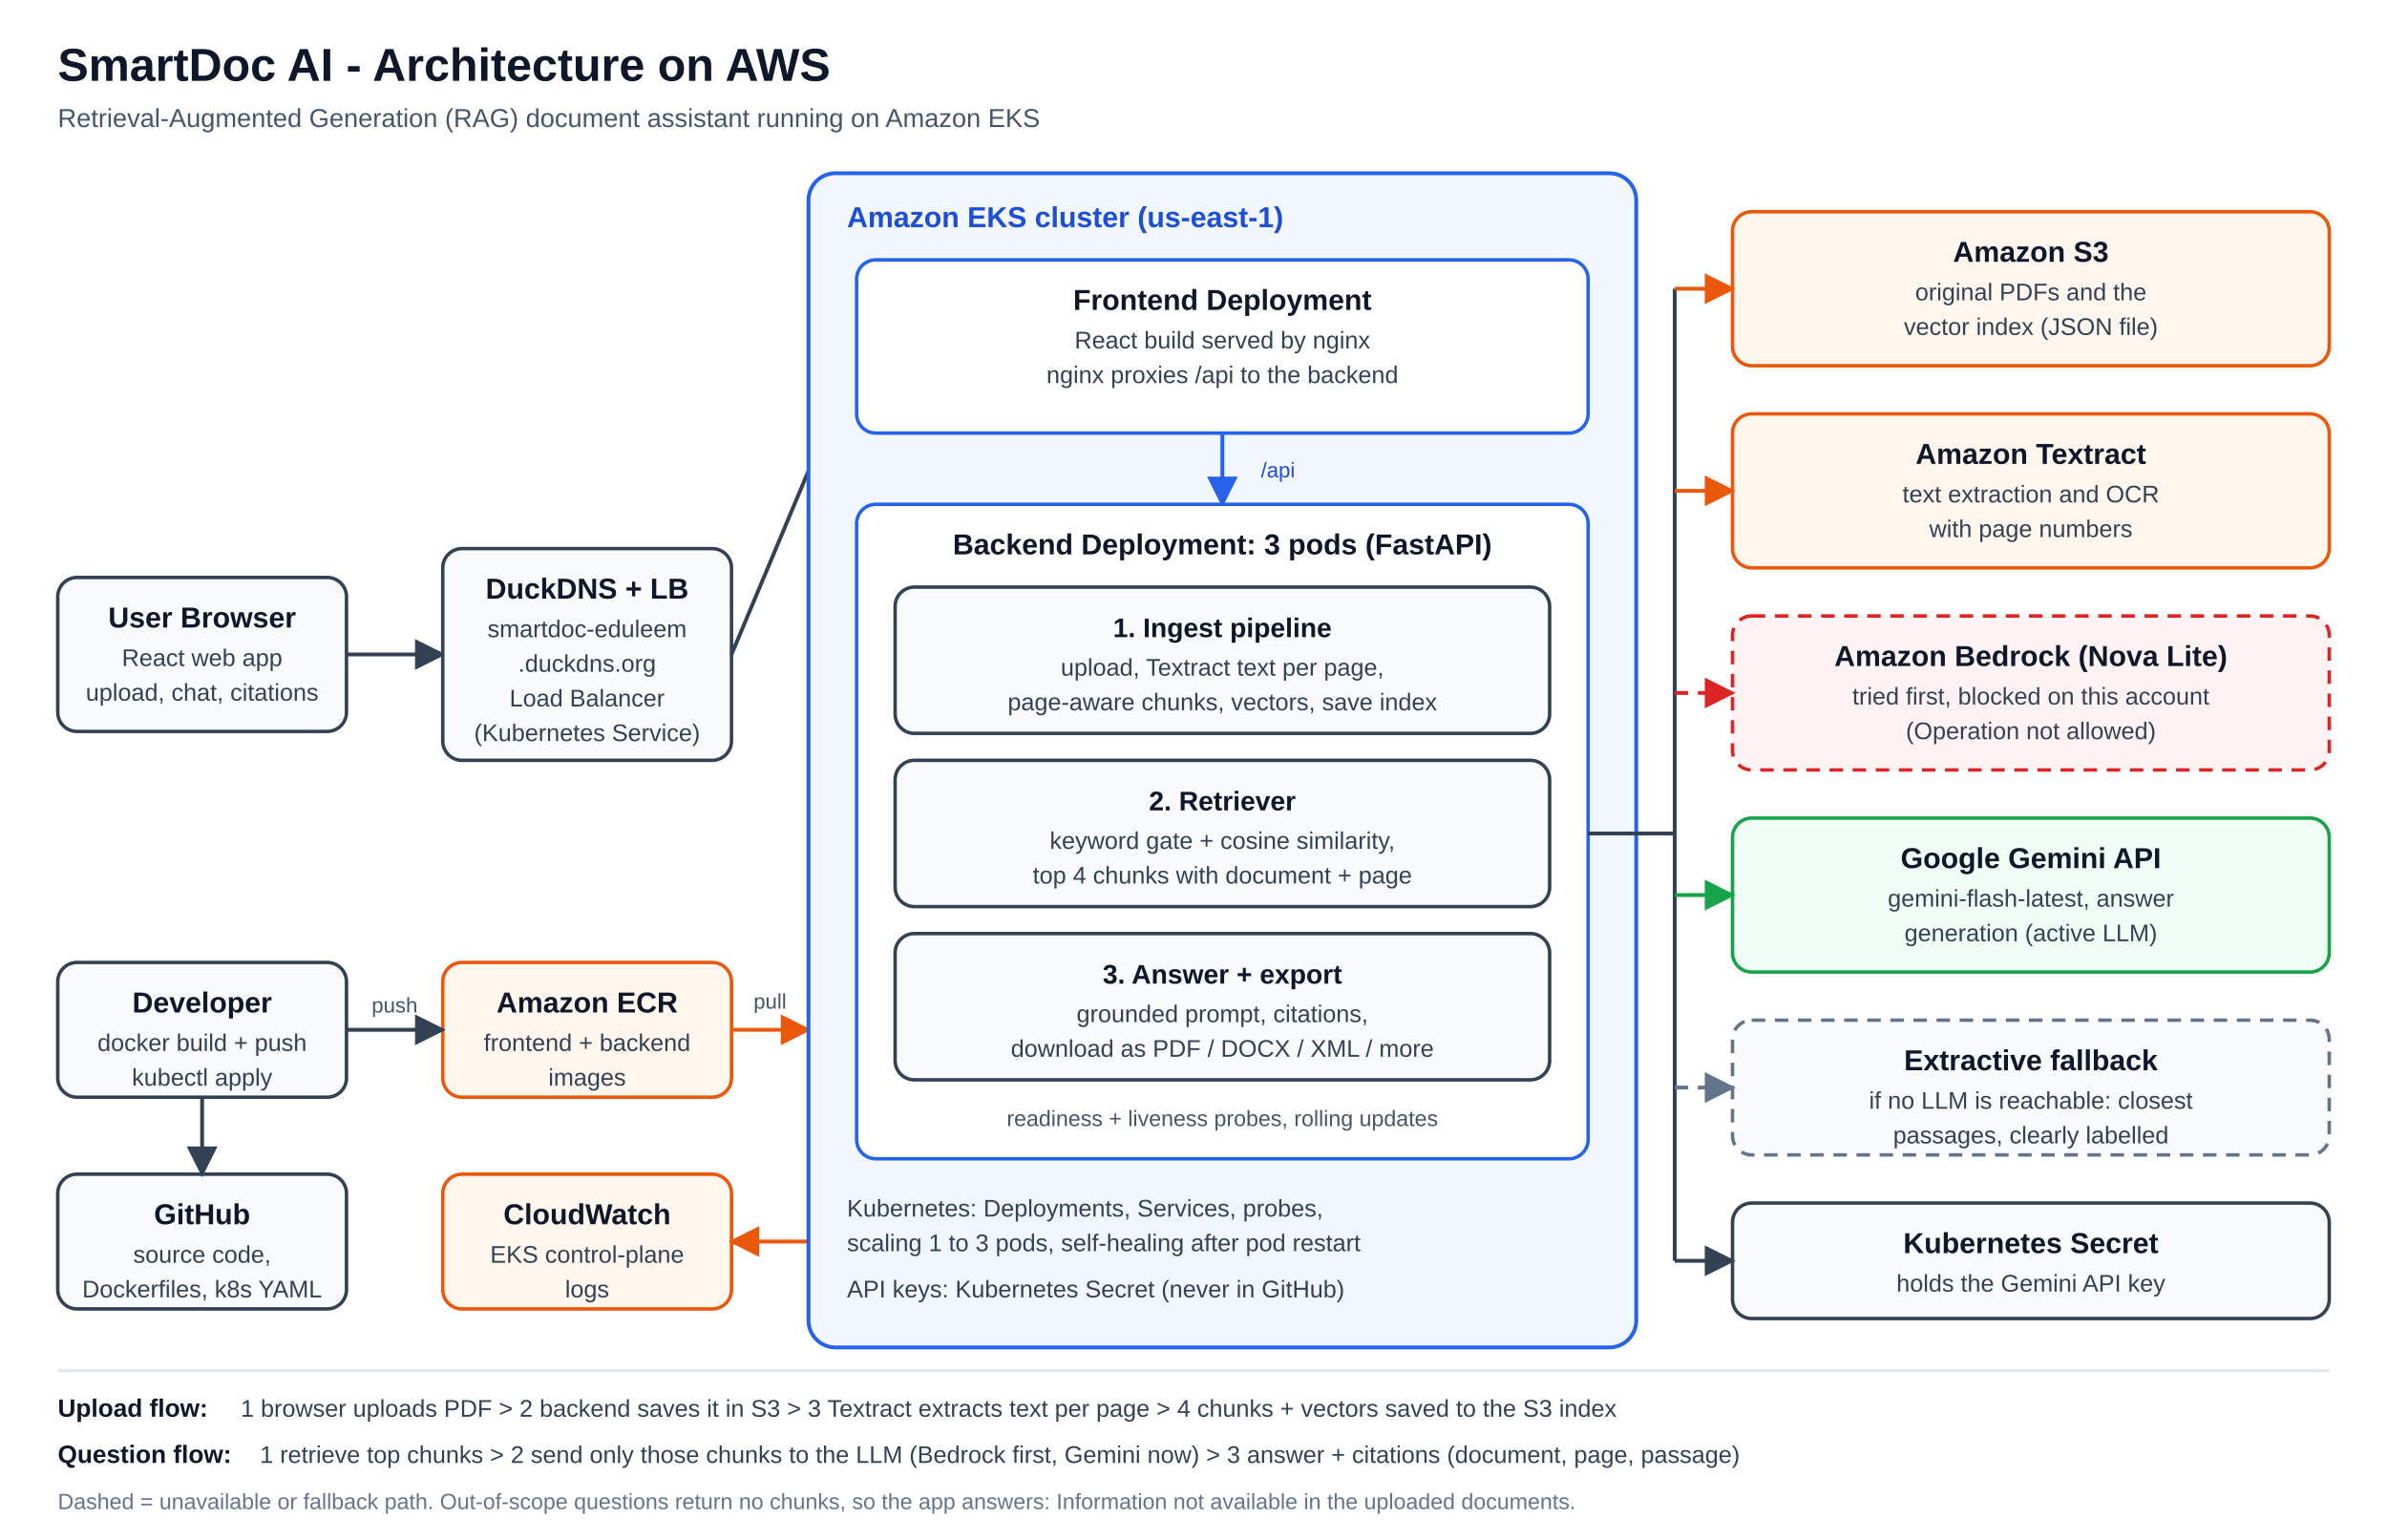
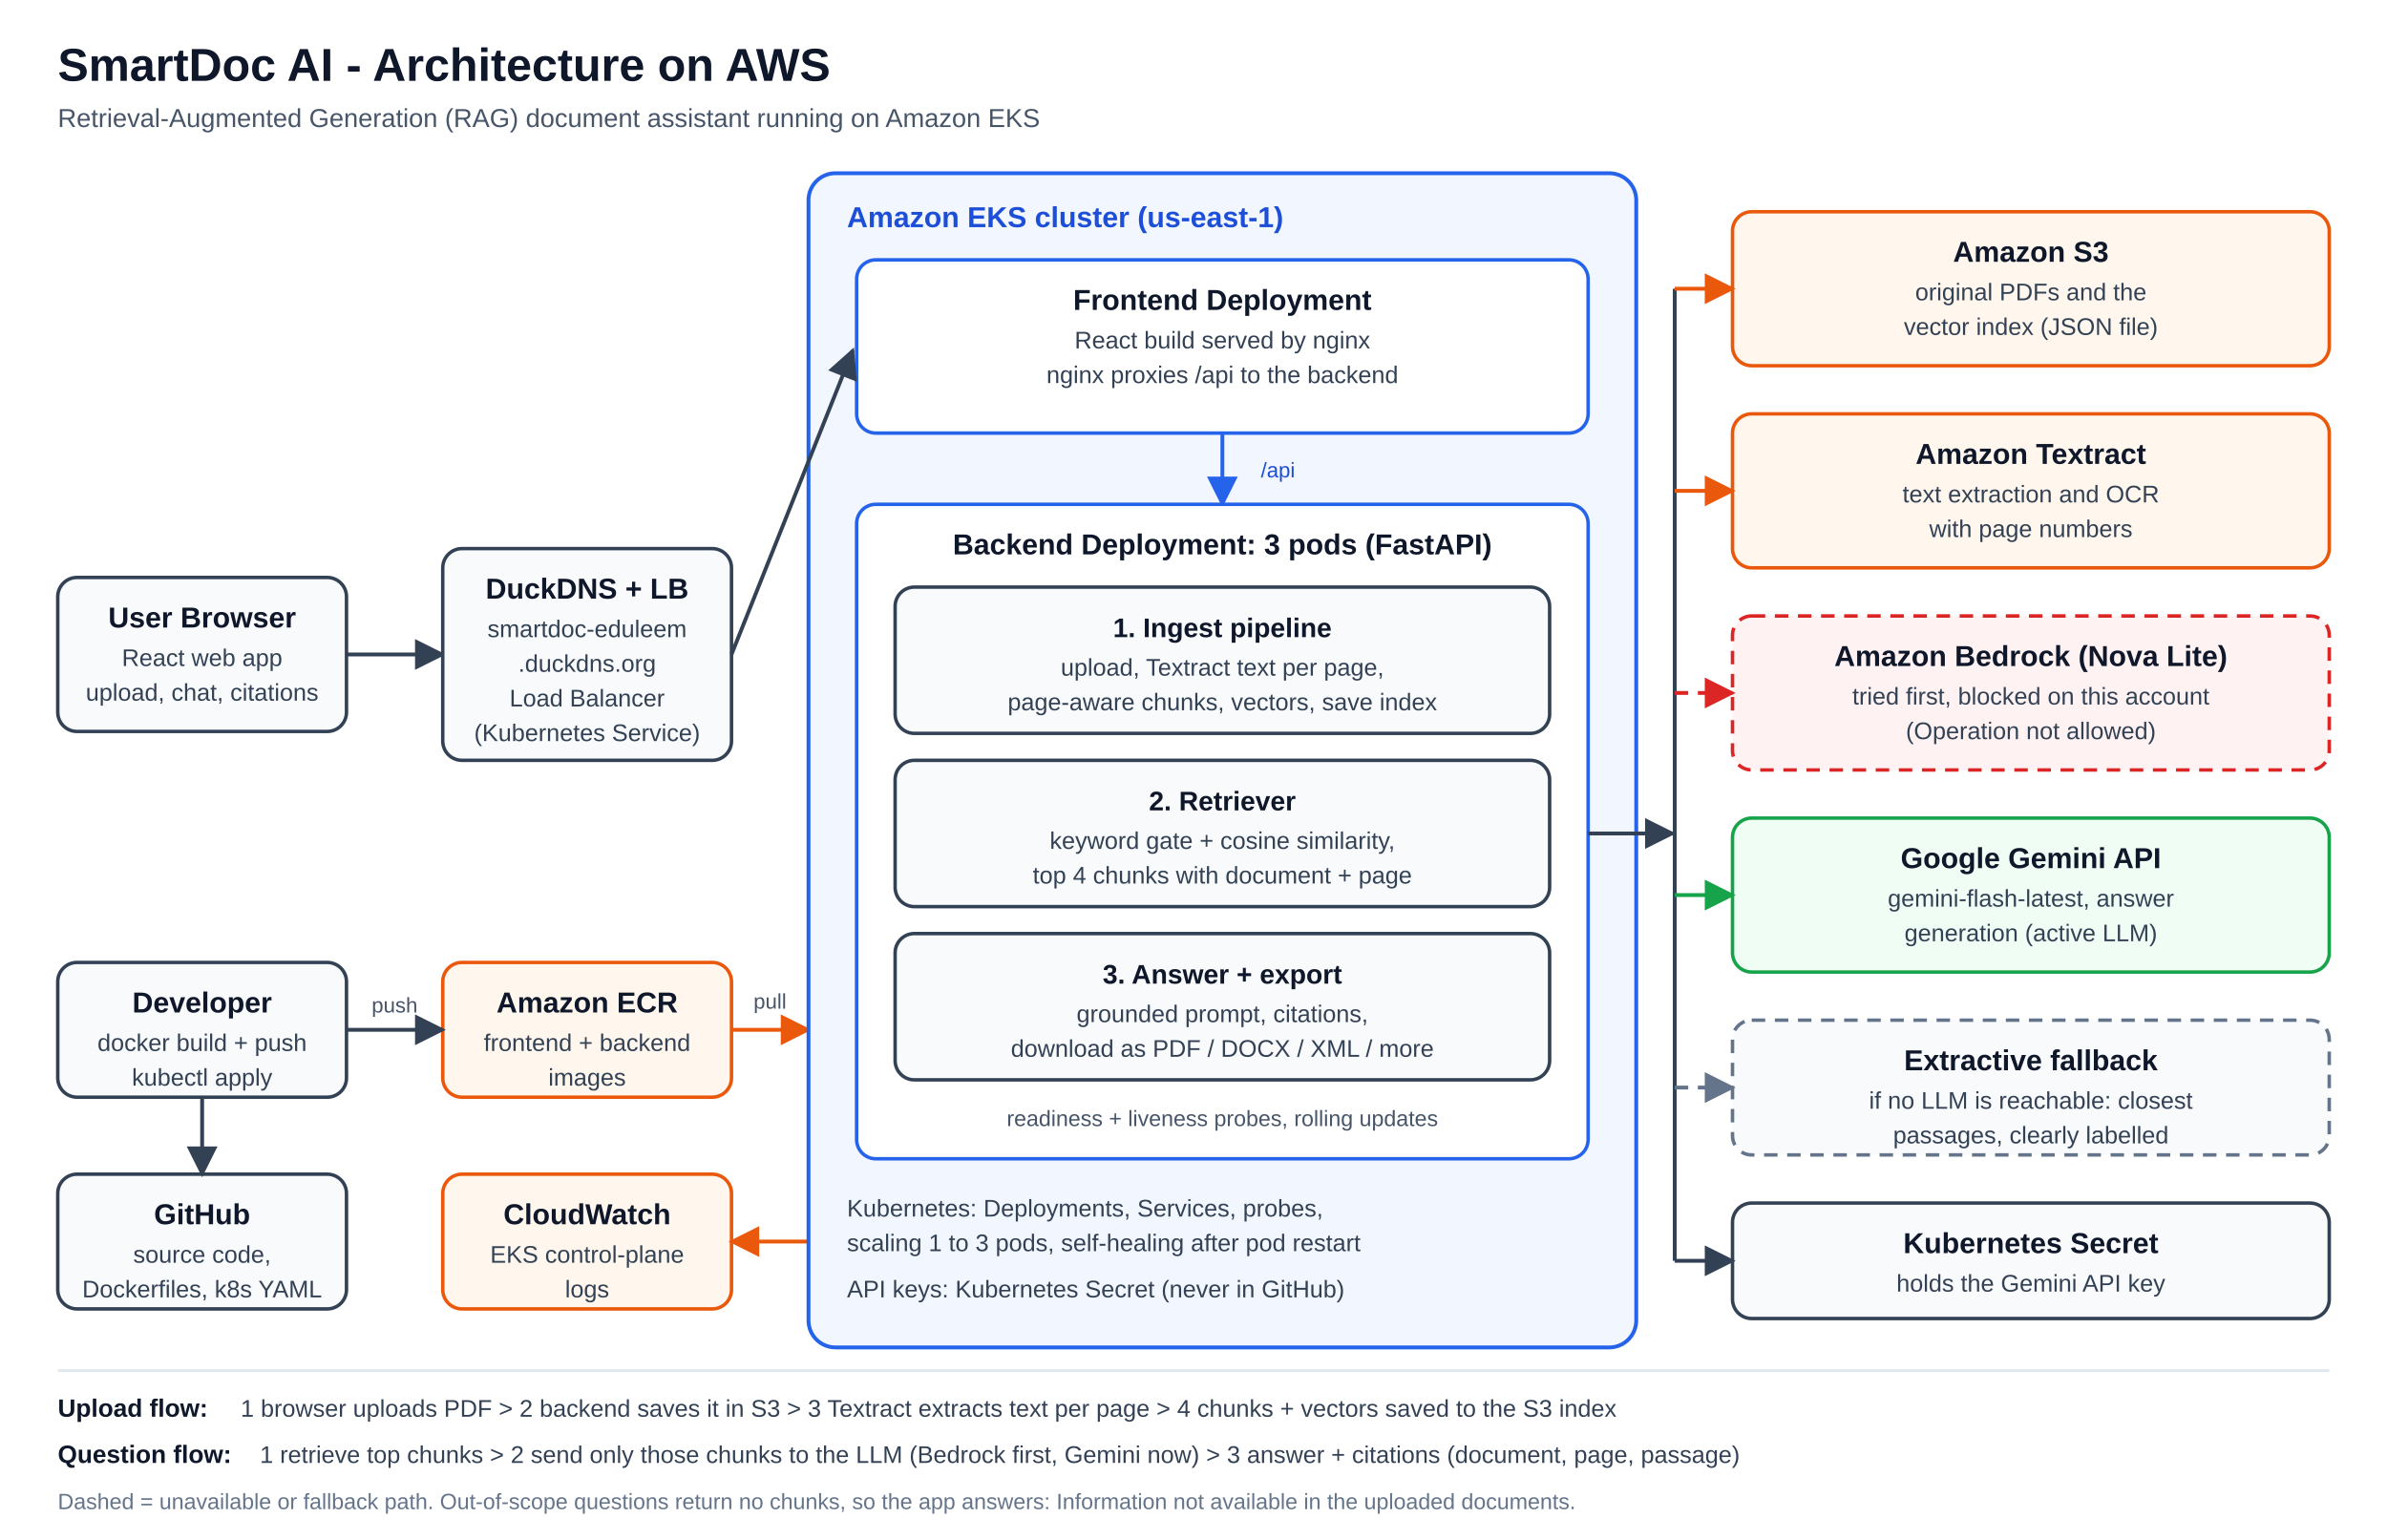
<svg xmlns="http://www.w3.org/2000/svg" width="1240" height="800" viewBox="0 0 1240 800">
  <defs>
    <marker id="a-334155" viewBox="0 0 10 10" refX="9" refY="5" markerWidth="8" markerHeight="8" orient="auto-start-reverse">
      <path d="M0,0 L10,5 L0,10 z" fill="#334155" />
    </marker>
    <marker id="a-dc2626" viewBox="0 0 10 10" refX="9" refY="5" markerWidth="8" markerHeight="8" orient="auto-start-reverse">
      <path d="M0,0 L10,5 L0,10 z" fill="#dc2626" />
    </marker>
    <marker id="a-16a34a" viewBox="0 0 10 10" refX="9" refY="5" markerWidth="8" markerHeight="8" orient="auto-start-reverse">
      <path d="M0,0 L10,5 L0,10 z" fill="#16a34a" />
    </marker>
    <marker id="a-2563eb" viewBox="0 0 10 10" refX="9" refY="5" markerWidth="8" markerHeight="8" orient="auto-start-reverse">
      <path d="M0,0 L10,5 L0,10 z" fill="#2563eb" />
    </marker>
    <marker id="a-ea580c" viewBox="0 0 10 10" refX="9" refY="5" markerWidth="8" markerHeight="8" orient="auto-start-reverse">
      <path d="M0,0 L10,5 L0,10 z" fill="#ea580c" />
    </marker>
    <marker id="a-64748b" viewBox="0 0 10 10" refX="9" refY="5" markerWidth="8" markerHeight="8" orient="auto-start-reverse">
      <path d="M0,0 L10,5 L0,10 z" fill="#64748b" />
    </marker>
  </defs>
  <rect width="1240" height="800" fill="#ffffff" />
  <text x="30" y="42" text-anchor="start" font-family="Arial, Helvetica, 'DejaVu Sans', sans-serif" font-size="24" fill="#0f172a" font-weight="700">SmartDoc AI - Architecture on AWS</text>
  <text x="30" y="66" text-anchor="start" font-family="Arial, Helvetica, 'DejaVu Sans', sans-serif" font-size="13.5" fill="#475569">Retrieval-Augmented Generation (RAG) document assistant running on Amazon EKS</text>
  <rect x="30" y="300" width="150" height="80" rx="10" fill="#f8fafc" stroke="#334155" stroke-width="1.8" />
  <text x="105.0" y="326" text-anchor="middle" font-family="Arial, Helvetica, 'DejaVu Sans', sans-serif" font-size="15" font-weight="700" fill="#0f172a">User Browser</text>
  <text x="105.0" y="346" text-anchor="middle" font-family="Arial, Helvetica, 'DejaVu Sans', sans-serif" font-size="12.5" fill="#334155">React web app</text>
  <text x="105.0" y="364" text-anchor="middle" font-family="Arial, Helvetica, 'DejaVu Sans', sans-serif" font-size="12.5" fill="#334155">upload, chat, citations</text>
  <line x1="180" y1="340" x2="230" y2="340" stroke="#334155" stroke-width="2" marker-end="url(#a-334155)" />
  <rect x="230" y="285" width="150" height="110" rx="10" fill="#f8fafc" stroke="#334155" stroke-width="1.8" />
  <text x="305.0" y="311" text-anchor="middle" font-family="Arial, Helvetica, 'DejaVu Sans', sans-serif" font-size="15" font-weight="700" fill="#0f172a">DuckDNS + LB</text>
  <text x="305.0" y="331" text-anchor="middle" font-family="Arial, Helvetica, 'DejaVu Sans', sans-serif" font-size="12.5" fill="#334155">smartdoc-eduleem</text>
  <text x="305.0" y="349" text-anchor="middle" font-family="Arial, Helvetica, 'DejaVu Sans', sans-serif" font-size="12.5" fill="#334155">.duckdns.org</text>
  <text x="305.0" y="367" text-anchor="middle" font-family="Arial, Helvetica, 'DejaVu Sans', sans-serif" font-size="12.5" fill="#334155">Load Balancer</text>
  <text x="305.0" y="385" text-anchor="middle" font-family="Arial, Helvetica, 'DejaVu Sans', sans-serif" font-size="12.5" fill="#334155">(Kubernetes Service)</text>
-   <line x1="380" y1="340" x2="445" y2="185" stroke="#334155" stroke-width="2" marker-end="url(#a-334155)" />
  <rect x="30" y="500" width="150" height="70" rx="10" fill="#f8fafc" stroke="#334155" stroke-width="1.8" />
  <text x="105.0" y="526" text-anchor="middle" font-family="Arial, Helvetica, 'DejaVu Sans', sans-serif" font-size="15" font-weight="700" fill="#0f172a">Developer</text>
  <text x="105.0" y="546" text-anchor="middle" font-family="Arial, Helvetica, 'DejaVu Sans', sans-serif" font-size="12.5" fill="#334155">docker build + push</text>
  <text x="105.0" y="564" text-anchor="middle" font-family="Arial, Helvetica, 'DejaVu Sans', sans-serif" font-size="12.5" fill="#334155">kubectl apply</text>
  <rect x="230" y="500" width="150" height="70" rx="10" fill="#fff7ed" stroke="#ea580c" stroke-width="1.8" />
  <text x="305.0" y="526" text-anchor="middle" font-family="Arial, Helvetica, 'DejaVu Sans', sans-serif" font-size="15" font-weight="700" fill="#0f172a">Amazon ECR</text>
  <text x="305.0" y="546" text-anchor="middle" font-family="Arial, Helvetica, 'DejaVu Sans', sans-serif" font-size="12.5" fill="#334155">frontend + backend</text>
  <text x="305.0" y="564" text-anchor="middle" font-family="Arial, Helvetica, 'DejaVu Sans', sans-serif" font-size="12.5" fill="#334155">images</text>
  <line x1="180" y1="535" x2="230" y2="535" stroke="#334155" stroke-width="2" marker-end="url(#a-334155)" />
  <text x="205" y="526" text-anchor="middle" font-family="Arial, Helvetica, 'DejaVu Sans', sans-serif" font-size="11" fill="#475569">push</text>
  <line x1="380" y1="535" x2="420" y2="535" stroke="#ea580c" stroke-width="2" marker-end="url(#a-ea580c)" />
  <text x="400" y="524" text-anchor="middle" font-family="Arial, Helvetica, 'DejaVu Sans', sans-serif" font-size="11" fill="#475569">pull</text>
  <rect x="30" y="610" width="150" height="70" rx="10" fill="#f8fafc" stroke="#334155" stroke-width="1.8" />
  <text x="105.0" y="636" text-anchor="middle" font-family="Arial, Helvetica, 'DejaVu Sans', sans-serif" font-size="15" font-weight="700" fill="#0f172a">GitHub</text>
  <text x="105.0" y="656" text-anchor="middle" font-family="Arial, Helvetica, 'DejaVu Sans', sans-serif" font-size="12.5" fill="#334155">source code,</text>
  <text x="105.0" y="674" text-anchor="middle" font-family="Arial, Helvetica, 'DejaVu Sans', sans-serif" font-size="12.5" fill="#334155">Dockerfiles, k8s YAML</text>
  <line x1="105" y1="570" x2="105" y2="610" stroke="#334155" stroke-width="2" marker-end="url(#a-334155)" />
  <rect x="230" y="610" width="150" height="70" rx="10" fill="#fff7ed" stroke="#ea580c" stroke-width="1.8" />
  <text x="305.0" y="636" text-anchor="middle" font-family="Arial, Helvetica, 'DejaVu Sans', sans-serif" font-size="15" font-weight="700" fill="#0f172a">CloudWatch</text>
  <text x="305.0" y="656" text-anchor="middle" font-family="Arial, Helvetica, 'DejaVu Sans', sans-serif" font-size="12.5" fill="#334155">EKS control-plane</text>
  <text x="305.0" y="674" text-anchor="middle" font-family="Arial, Helvetica, 'DejaVu Sans', sans-serif" font-size="12.5" fill="#334155">logs</text>
  <line x1="420" y1="645" x2="380" y2="645" stroke="#ea580c" stroke-width="2" marker-end="url(#a-ea580c)" />
  <rect x="420" y="90" width="430" height="610" rx="14" fill="#f1f6ff" stroke="#2563eb" stroke-width="2" />
  <text x="440" y="118" text-anchor="start" font-family="Arial, Helvetica, 'DejaVu Sans', sans-serif" font-size="15" fill="#1d4ed8" font-weight="700">Amazon EKS cluster (us-east-1)</text>
  <rect x="445" y="135" width="380" height="90" rx="10" fill="#ffffff" stroke="#2563eb" stroke-width="1.8" />
  <text x="635.0" y="161" text-anchor="middle" font-family="Arial, Helvetica, 'DejaVu Sans', sans-serif" font-size="15" font-weight="700" fill="#0f172a">Frontend Deployment</text>
  <text x="635.0" y="181" text-anchor="middle" font-family="Arial, Helvetica, 'DejaVu Sans', sans-serif" font-size="12.5" fill="#334155">React build served by nginx</text>
  <text x="635.0" y="199" text-anchor="middle" font-family="Arial, Helvetica, 'DejaVu Sans', sans-serif" font-size="12.5" fill="#334155">nginx proxies /api to the backend</text>
+   <line x1="380" y1="340" x2="443" y2="182" stroke="#334155" stroke-width="2" marker-end="url(#a-334155)" />
  <line x1="635" y1="225" x2="635" y2="262" stroke="#2563eb" stroke-width="2" marker-end="url(#a-2563eb)" />
  <text x="655" y="248" text-anchor="start" font-family="Arial, Helvetica, 'DejaVu Sans', sans-serif" font-size="11" fill="#1d4ed8">/api</text>
  <rect x="445" y="262" width="380" height="340" rx="10" fill="#ffffff" stroke="#2563eb" stroke-width="1.8" />
  <text x="635" y="288" text-anchor="middle" font-family="Arial, Helvetica, 'DejaVu Sans', sans-serif" font-size="15" fill="#0f172a" font-weight="700">Backend Deployment: 3 pods (FastAPI)</text>
  <rect x="465" y="305" width="340" height="76" rx="10" fill="#f8fafc" stroke="#334155" stroke-width="1.8" />
  <text x="635.0" y="331" text-anchor="middle" font-family="Arial, Helvetica, 'DejaVu Sans', sans-serif" font-size="14" font-weight="700" fill="#0f172a">1. Ingest pipeline</text>
  <text x="635.0" y="351" text-anchor="middle" font-family="Arial, Helvetica, 'DejaVu Sans', sans-serif" font-size="12.5" fill="#334155">upload, Textract text per page,</text>
  <text x="635.0" y="369" text-anchor="middle" font-family="Arial, Helvetica, 'DejaVu Sans', sans-serif" font-size="12.5" fill="#334155">page-aware chunks, vectors, save index</text>
  <rect x="465" y="395" width="340" height="76" rx="10" fill="#f8fafc" stroke="#334155" stroke-width="1.8" />
  <text x="635.0" y="421" text-anchor="middle" font-family="Arial, Helvetica, 'DejaVu Sans', sans-serif" font-size="14" font-weight="700" fill="#0f172a">2. Retriever</text>
  <text x="635.0" y="441" text-anchor="middle" font-family="Arial, Helvetica, 'DejaVu Sans', sans-serif" font-size="12.5" fill="#334155">keyword gate + cosine similarity,</text>
  <text x="635.0" y="459" text-anchor="middle" font-family="Arial, Helvetica, 'DejaVu Sans', sans-serif" font-size="12.5" fill="#334155">top 4 chunks with document + page</text>
  <rect x="465" y="485" width="340" height="76" rx="10" fill="#f8fafc" stroke="#334155" stroke-width="1.8" />
  <text x="635.0" y="511" text-anchor="middle" font-family="Arial, Helvetica, 'DejaVu Sans', sans-serif" font-size="14" font-weight="700" fill="#0f172a">3. Answer + export</text>
  <text x="635.0" y="531" text-anchor="middle" font-family="Arial, Helvetica, 'DejaVu Sans', sans-serif" font-size="12.5" fill="#334155">grounded prompt, citations,</text>
  <text x="635.0" y="549" text-anchor="middle" font-family="Arial, Helvetica, 'DejaVu Sans', sans-serif" font-size="12.5" fill="#334155">download as PDF / DOCX / XML / more</text>
  <text x="635" y="585" text-anchor="middle" font-family="Arial, Helvetica, 'DejaVu Sans', sans-serif" font-size="11.5" fill="#475569">readiness + liveness probes, rolling updates</text>
  <text x="440" y="632" text-anchor="start" font-family="Arial, Helvetica, 'DejaVu Sans', sans-serif" font-size="12.5" fill="#334155">Kubernetes: Deployments, Services, probes,</text>
  <text x="440" y="650" text-anchor="start" font-family="Arial, Helvetica, 'DejaVu Sans', sans-serif" font-size="12.5" fill="#334155">scaling 1 to 3 pods, self-healing after pod restart</text>
  <text x="440" y="674" text-anchor="start" font-family="Arial, Helvetica, 'DejaVu Sans', sans-serif" font-size="12.5" fill="#334155">API keys: Kubernetes Secret (never in GitHub)</text>
-   <line x1="825" y1="433" x2="870" y2="433" stroke="#334155" stroke-width="2" />
+   <line x1="825" y1="433" x2="869" y2="433" stroke="#334155" stroke-width="2" marker-end="url(#a-334155)" />
  <line x1="870" y1="150" x2="870" y2="655" stroke="#334155" stroke-width="2" />
  <rect x="900" y="110" width="310" height="80" rx="10" fill="#fff7ed" stroke="#ea580c" stroke-width="1.8" />
  <text x="1055.0" y="136" text-anchor="middle" font-family="Arial, Helvetica, 'DejaVu Sans', sans-serif" font-size="15" font-weight="700" fill="#0f172a">Amazon S3</text>
  <text x="1055.0" y="156" text-anchor="middle" font-family="Arial, Helvetica, 'DejaVu Sans', sans-serif" font-size="12.5" fill="#334155">original PDFs and the</text>
  <text x="1055.0" y="174" text-anchor="middle" font-family="Arial, Helvetica, 'DejaVu Sans', sans-serif" font-size="12.5" fill="#334155">vector index (JSON file)</text>
  <line x1="870" y1="150" x2="900" y2="150" stroke="#ea580c" stroke-width="2" marker-end="url(#a-ea580c)" />
  <rect x="900" y="215" width="310" height="80" rx="10" fill="#fff7ed" stroke="#ea580c" stroke-width="1.8" />
  <text x="1055.0" y="241" text-anchor="middle" font-family="Arial, Helvetica, 'DejaVu Sans', sans-serif" font-size="15" font-weight="700" fill="#0f172a">Amazon Textract</text>
  <text x="1055.0" y="261" text-anchor="middle" font-family="Arial, Helvetica, 'DejaVu Sans', sans-serif" font-size="12.5" fill="#334155">text extraction and OCR</text>
  <text x="1055.0" y="279" text-anchor="middle" font-family="Arial, Helvetica, 'DejaVu Sans', sans-serif" font-size="12.5" fill="#334155">with page numbers</text>
  <line x1="870" y1="255" x2="900" y2="255" stroke="#ea580c" stroke-width="2" marker-end="url(#a-ea580c)" />
  <rect x="900" y="320" width="310" height="80" rx="10" fill="#fef2f2" stroke="#dc2626" stroke-width="1.8" stroke-dasharray="7 5" />
  <text x="1055.0" y="346" text-anchor="middle" font-family="Arial, Helvetica, 'DejaVu Sans', sans-serif" font-size="15" font-weight="700" fill="#0f172a">Amazon Bedrock (Nova Lite)</text>
  <text x="1055.0" y="366" text-anchor="middle" font-family="Arial, Helvetica, 'DejaVu Sans', sans-serif" font-size="12.5" fill="#334155">tried first, blocked on this account</text>
  <text x="1055.0" y="384" text-anchor="middle" font-family="Arial, Helvetica, 'DejaVu Sans', sans-serif" font-size="12.5" fill="#334155">(Operation not allowed)</text>
  <line x1="870" y1="360" x2="900" y2="360" stroke="#dc2626" stroke-width="2" stroke-dasharray="7 5" marker-end="url(#a-dc2626)" />
  <rect x="900" y="425" width="310" height="80" rx="10" fill="#f0fdf4" stroke="#16a34a" stroke-width="1.8" />
  <text x="1055.0" y="451" text-anchor="middle" font-family="Arial, Helvetica, 'DejaVu Sans', sans-serif" font-size="15" font-weight="700" fill="#0f172a">Google Gemini API</text>
  <text x="1055.0" y="471" text-anchor="middle" font-family="Arial, Helvetica, 'DejaVu Sans', sans-serif" font-size="12.5" fill="#334155">gemini-flash-latest, answer</text>
  <text x="1055.0" y="489" text-anchor="middle" font-family="Arial, Helvetica, 'DejaVu Sans', sans-serif" font-size="12.5" fill="#334155">generation (active LLM)</text>
  <line x1="870" y1="465" x2="900" y2="465" stroke="#16a34a" stroke-width="2" marker-end="url(#a-16a34a)" />
  <rect x="900" y="530" width="310" height="70" rx="10" fill="#f8fafc" stroke="#64748b" stroke-width="1.8" stroke-dasharray="7 5" />
  <text x="1055.0" y="556" text-anchor="middle" font-family="Arial, Helvetica, 'DejaVu Sans', sans-serif" font-size="15" font-weight="700" fill="#0f172a">Extractive fallback</text>
  <text x="1055.0" y="576" text-anchor="middle" font-family="Arial, Helvetica, 'DejaVu Sans', sans-serif" font-size="12.5" fill="#334155">if no LLM is reachable: closest</text>
  <text x="1055.0" y="594" text-anchor="middle" font-family="Arial, Helvetica, 'DejaVu Sans', sans-serif" font-size="12.5" fill="#334155">passages, clearly labelled</text>
  <line x1="870" y1="565" x2="900" y2="565" stroke="#64748b" stroke-width="2" stroke-dasharray="7 5" marker-end="url(#a-64748b)" />
  <rect x="900" y="625" width="310" height="60" rx="10" fill="#f8fafc" stroke="#334155" stroke-width="1.8" />
  <text x="1055.0" y="651" text-anchor="middle" font-family="Arial, Helvetica, 'DejaVu Sans', sans-serif" font-size="15" font-weight="700" fill="#0f172a">Kubernetes Secret</text>
  <text x="1055.0" y="671" text-anchor="middle" font-family="Arial, Helvetica, 'DejaVu Sans', sans-serif" font-size="12.5" fill="#334155">holds the Gemini API key</text>
  <line x1="870" y1="655" x2="900" y2="655" stroke="#334155" stroke-width="2" marker-end="url(#a-334155)" />
  <line x1="30" y1="712" x2="1210" y2="712" stroke="#e2e8f0" stroke-width="1.5" />
  <text x="30" y="736" text-anchor="start" font-family="Arial, Helvetica, 'DejaVu Sans', sans-serif" font-size="13" fill="#0f172a" font-weight="700">Upload flow:</text>
  <text x="125" y="736" text-anchor="start" font-family="Arial, Helvetica, 'DejaVu Sans', sans-serif" font-size="12.5" fill="#334155">1 browser uploads PDF  &gt;  2 backend saves it in S3  &gt;  3 Textract extracts text per page  &gt;  4 chunks + vectors saved to the S3 index</text>
  <text x="30" y="760" text-anchor="start" font-family="Arial, Helvetica, 'DejaVu Sans', sans-serif" font-size="13" fill="#0f172a" font-weight="700">Question flow:</text>
  <text x="135" y="760" text-anchor="start" font-family="Arial, Helvetica, 'DejaVu Sans', sans-serif" font-size="12.5" fill="#334155">1 retrieve top chunks  &gt;  2 send only those chunks to the LLM (Bedrock first, Gemini now)  &gt;  3 answer + citations (document, page, passage)</text>
  <text x="30" y="784" text-anchor="start" font-family="Arial, Helvetica, 'DejaVu Sans', sans-serif" font-size="11.5" fill="#64748b">Dashed = unavailable or fallback path.  Out-of-scope questions return no chunks, so the app answers: Information not available in the uploaded documents.</text>
</svg>
